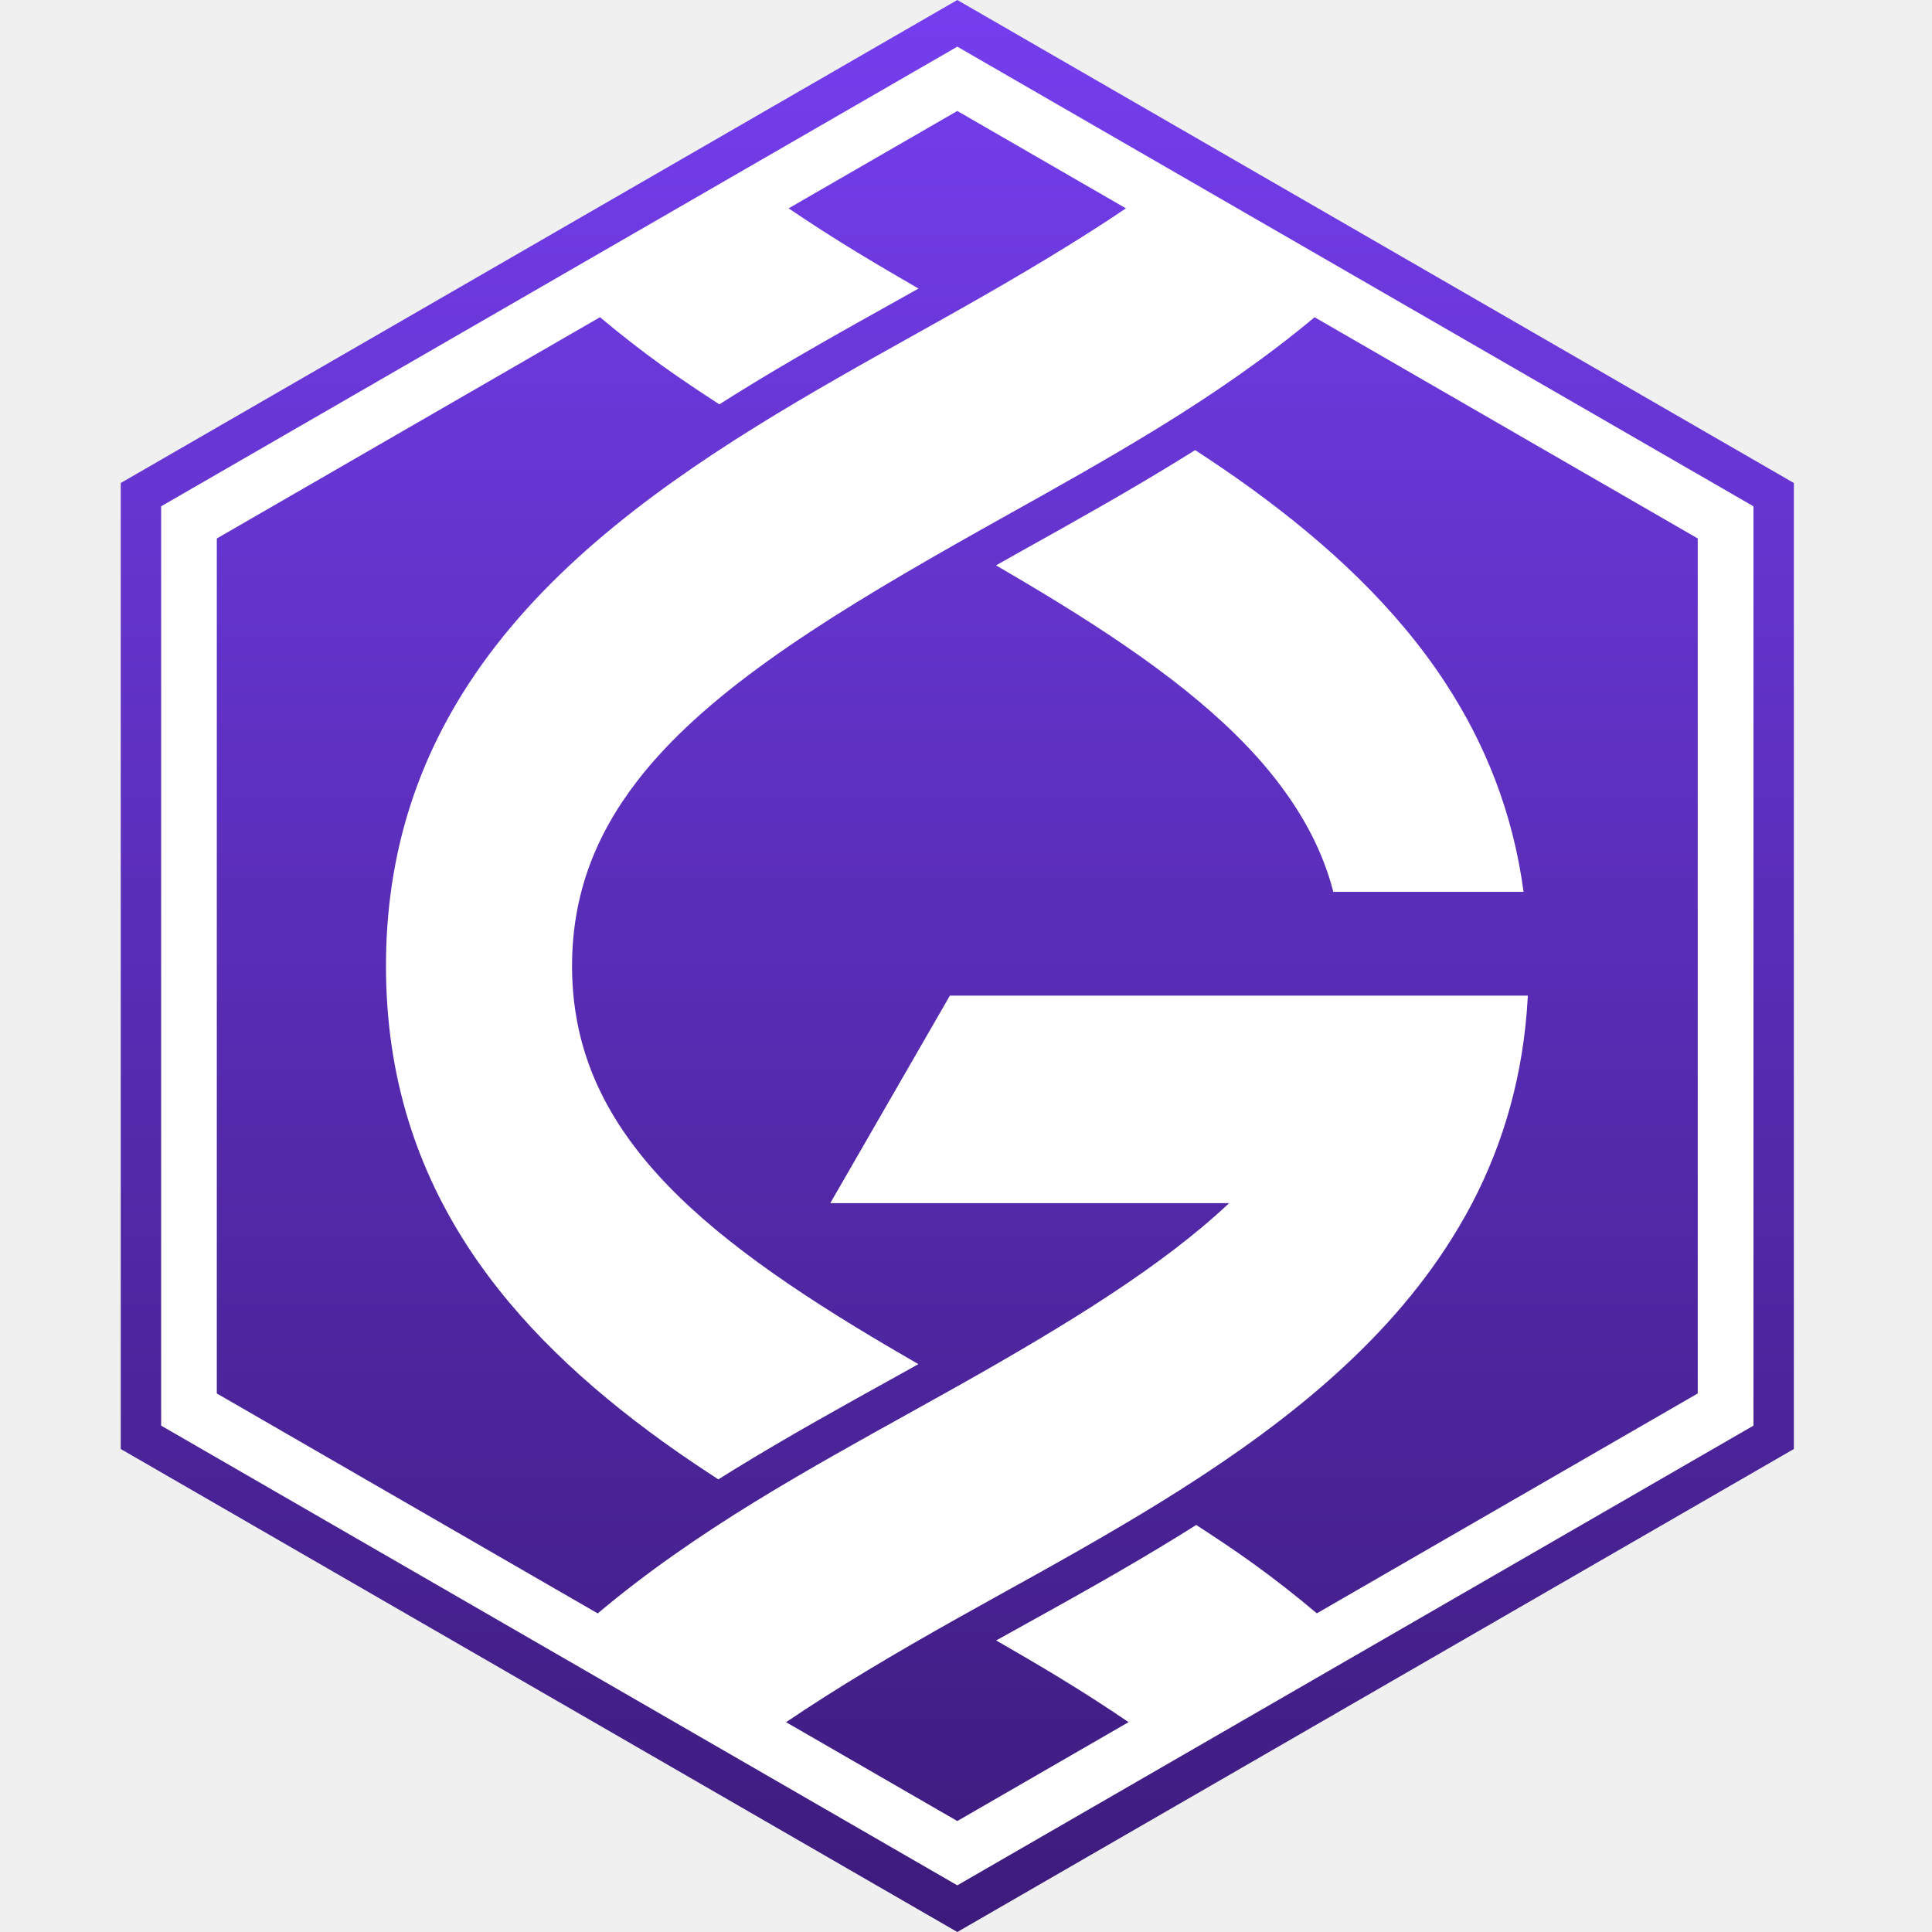
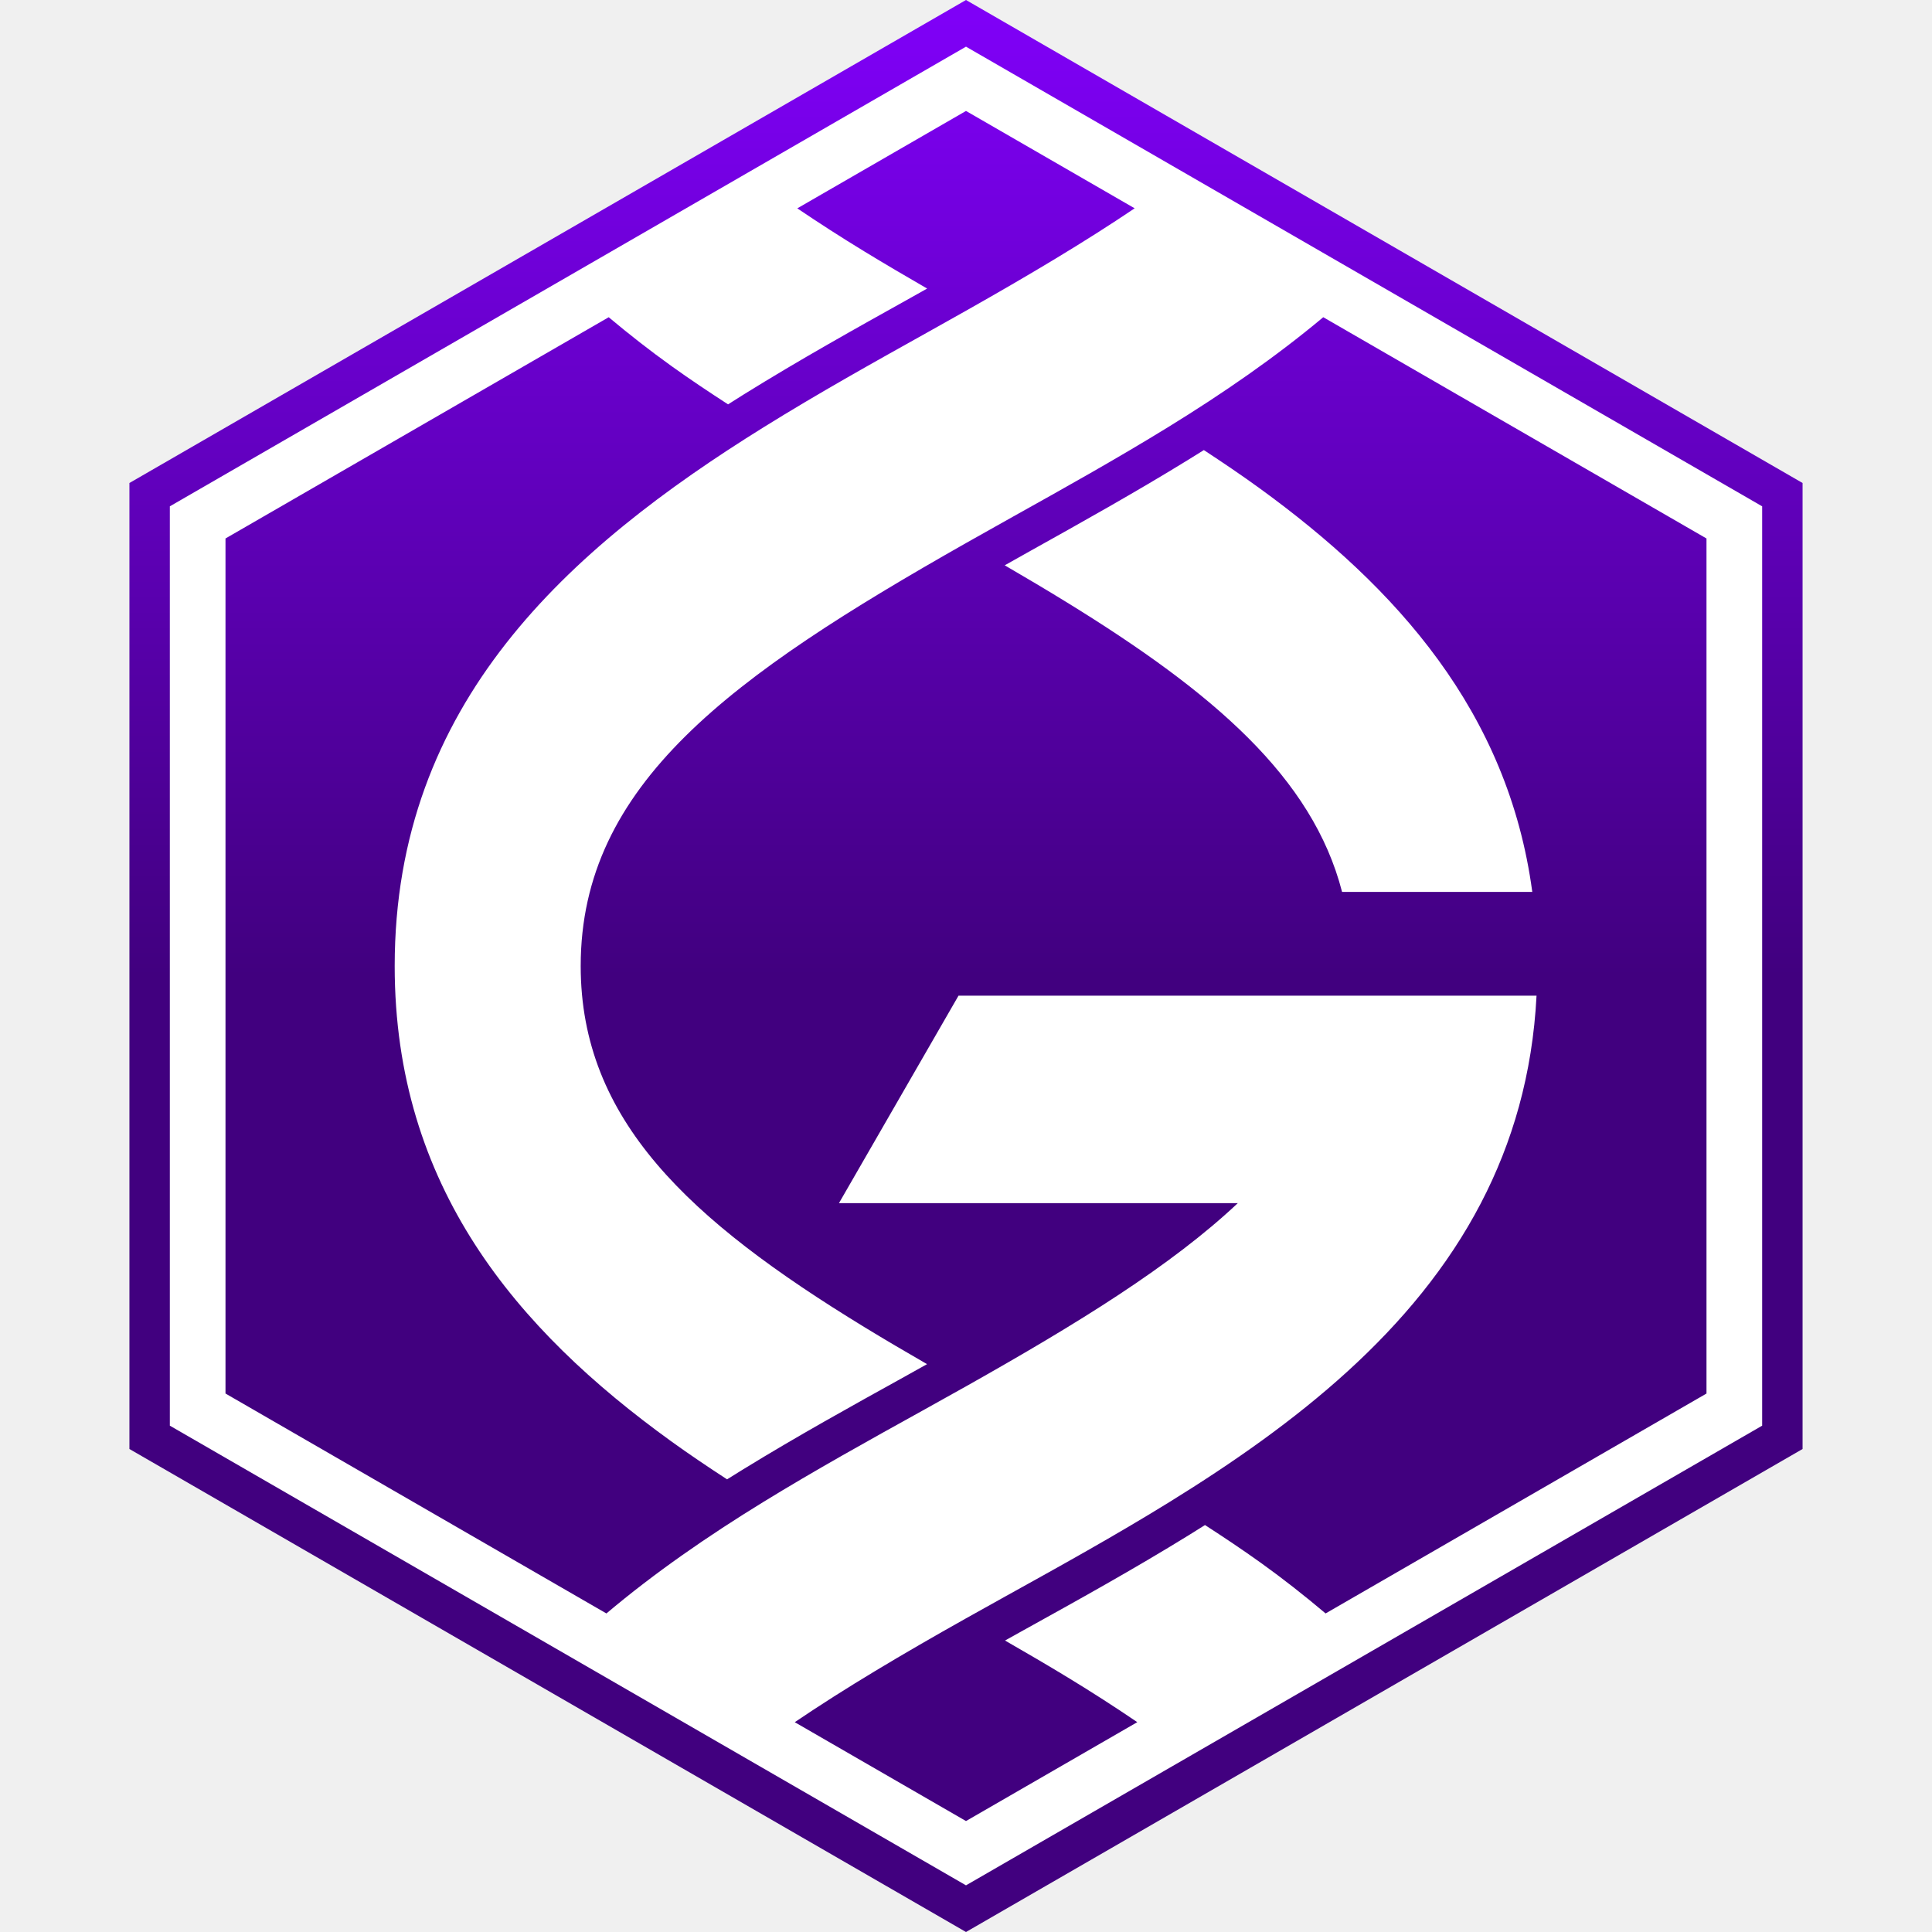
- <svg xmlns="http://www.w3.org/2000/svg" height="32" viewBox="0 0 32 32" width="32">
-   <linearGradient id="a" x1="50%" x2="50%" y1="0%" y2="100%">
-     <stop offset="0" stop-color="#753eef" />
-     <stop offset="1" stop-color="#3c1b7b" />
+ <svg xmlns="http://www.w3.org/2000/svg" viewBox="0 0 500 500">
+   <linearGradient id="a" gradientUnits="userSpaceOnUse" x1="250" y1="4.4" x2="250" y2="501">
+     <stop offset="0" stop-color="#7f00f7" />
+     <stop offset=".5" stop-color="#41007f" />
+     <stop offset="1" stop-color="#41007f" />
  </linearGradient>
-   <g fill="none" transform="translate(2)">
-     <path d="m27.399 23.84v-15.674l-13.526-7.823-13.498 7.823v15.674l13.498 7.823z" fill="#fff" />
-     <path d="m1.591 8.919 6.347-3.665c.337.283.686.556 1.049.816.302.216.614.424.928.627.087-.055.173-.11.262-.165.918-.571 1.858-1.095 2.768-1.602.091-.051.179-.1.268-.151-.359-.207-.706-.411-1.038-.613-.394-.24-.762-.478-1.113-.715l2.794-1.613 0-0 2.793 1.613c-.82.554-1.753 1.109-2.793 1.696-0.0 0-0.0 0-0.0 0-.199.112-.4.225-.606.34-.906.505-1.838 1.025-2.742 1.587-1.862 1.158-3.601 2.497-4.746 4.253-.846 1.297-1.369 2.821-1.369 4.673 0 1.855.523 3.378 1.371 4.672.822 1.253 1.948 2.29 3.206 3.199.302.218.613.427.928.632.088-.055.177-.11.265-.165.892-.548 1.792-1.047 2.663-1.529.131-.072.257-.143.385-.215-.36-.207-.708-.412-1.039-.614-1.563-.955-2.8-1.878-3.613-2.922-.698-.896-1.084-1.882-1.084-3.058 0-1.175.384-2.163 1.078-3.062l5.304 3.062v0.0.491h-.124l-1.981 3.437h2.104v3.034c-.237.133-.479.268-.726.405-.871.483-1.767.979-2.638 1.514-.912.561-1.792 1.168-2.592 1.842l-6.309-3.643v-14.162zm16.767 11.009c-1.102 1.037-2.643 1.988-4.502 3.034-0.0 0-0.0 0-0.0 0v-3.034zm-7.338 8.597c.83-.563 1.778-1.126 2.836-1.72v3.357zm8.753-23.271 6.348 3.665v0l-4.17 2.408c-.825-1.267-1.962-2.317-3.23-3.238-.301-.219-.611-.428-.925-.634-.088.055-.175.109-.263.163-.875.539-1.792 1.05-2.6 1.501-.148.083-.291.163-.435.245.357.208.702.413 1.032.616 1.572.968 2.812 1.904 3.626 2.961l-5.3 3.06-5.304-3.062c1.085-1.408 2.935-2.599 5.304-3.943 0-0.0 0-0.0 0-0.0.251-.143.509-.287.771-.434.851-.475 1.725-.963 2.577-1.487.903-.556 1.775-1.156 2.569-1.82zm7.939 2.746v16l-0.0 0-13.856 8-13.856-8-0-0v-16-0l13.856-8.0 0-0 13.856 8zm-.669.386v-0l-13.187-7.613-0.0 0-13.187 7.613v0 15.227l0.0 0 13.187 7.614 0.0 0 13.187-7.614 0-0zm-10.35 20.138-2.837 1.638 0-3.357c0-0.0 0-0.0 0-0.0.211-.118.425-.238.644-.359.899-.498 1.823-1.01 2.72-1.564 1.853-1.144 3.585-2.469 4.726-4.211.157-.24.304-.487.438-.743.522-1.002.855-2.135.922-3.437h-3.093-5.507-.851v-.491-0l5.3-3.06c.438.568.758 1.169.929 1.832h3.151c-.176-1.314-.634-2.447-1.285-3.446l4.17-2.408v14.162l-0.0 0-6.309 3.642c-.345-.291-.702-.572-1.074-.839-.301-.216-.611-.422-.924-.625-.089.056-.178.112-.265.166-.911.563-1.844 1.079-2.746 1.579-.103.057-.201.112-.302.168.361.207.709.411 1.042.613.408.248.787.493 1.149.739z" fill="url(#a)" />
-   </g>
+   <path fill="#FFF" d="M36 126L250 3 464 126 464 374 250 497 36 374z" />
+   <path fill="url(#a)" d="M342.457,82.093   c-12.409,10.381-26.031,19.761-40.14,28.443   c-13.303,8.187-26.966,15.818-40.263,23.234   c-4.107,2.291-8.123,4.546-12.053,6.775   c-60.679,34.418-99.717,62.363-99.717,109.456   c0,39.786,28.004,65.712,73.394,93.439c5.185,3.167,10.619,6.363,16.241,9.601   c-1.999,1.116-3.963,2.22-6.008,3.353   c-13.606,7.536-27.675,15.329-41.605,23.887   c-1.38,0.848-2.762,1.708-4.143,2.573c-4.915-3.201-9.776-6.464-14.496-9.874   c-39.957-28.86-71.521-65.926-71.521-122.979   c0-68.083,44.935-108,95.54-139.465   c14.124-8.782,28.689-16.906,42.842-24.8   c3.219-1.795,6.366-3.563,9.475-5.318   c16.253-9.178,30.829-17.852,43.645-26.507L250,28.713l-43.66,25.207   c5.486,3.708,11.228,7.419,17.389,11.174   c5.178,3.155,10.604,6.346,16.215,9.583c-1.398,0.784-2.766,1.558-4.19,2.352   c-14.212,7.927-28.908,16.123-43.245,25.038   c-1.388,0.863-2.736,1.722-4.088,2.581c-4.913-3.182-9.775-6.423-14.5-9.805   c-5.672-4.059-11.118-8.329-16.387-12.745l-99.176,57.259v221.287l98.581,56.916   c12.489-10.537,26.239-20.021,40.494-28.779   c13.607-8.36,27.605-16.122,41.221-23.663   c3.863-2.14,7.639-4.246,11.345-6.331   c29.039-16.341,53.117-31.205,70.339-47.41H217.119l30.947-53.702h101.264h48.325   c-1.042,20.347-6.243,38.04-14.4,53.702   c-17.238,33.096-47.751,57.062-80.688,77.404   c-14.014,8.655-28.461,16.659-42.502,24.436   c-3.421,1.895-6.767,3.761-10.064,5.613   c-16.538,9.286-31.344,18.072-44.316,26.873L250,471.287l44.329-25.593   c-5.648-3.836-11.576-7.67-17.949-11.543   c-5.197-3.159-10.645-6.349-16.28-9.583c1.571-0.876,3.11-1.74,4.711-2.627   c14.092-7.806,28.663-15.877,42.905-24.672c1.36-0.84,2.748-1.713,4.136-2.588   c4.891,3.166,9.73,6.394,14.43,9.763   c5.816,4.169,11.394,8.562,16.781,13.113l98.575-56.912V139.356L342.457,82.093z    M347.326,230.823c-7.643-29.646-33.398-51.641-71.173-74.899   c-5.155-3.174-10.549-6.376-16.13-9.62   c2.261-1.272,4.486-2.531,6.804-3.824   c12.635-7.047,26.955-15.034,40.628-23.448   c1.367-0.841,2.734-1.694,4.102-2.551c4.899,3.211,9.744,6.485,14.449,9.901   c35.446,25.738,64.296,57.874,70.547,104.441H347.326z" />
+   <path fill="url(#a)" d="M249.999,500L33.494,374.999V125L249.999,0l216.506,125   v249.999L249.999,500z M43.952,368.962l206.047,118.962l206.048-118.962V131.037   L249.999,12.077L43.952,131.037V368.962z" />
</svg>
